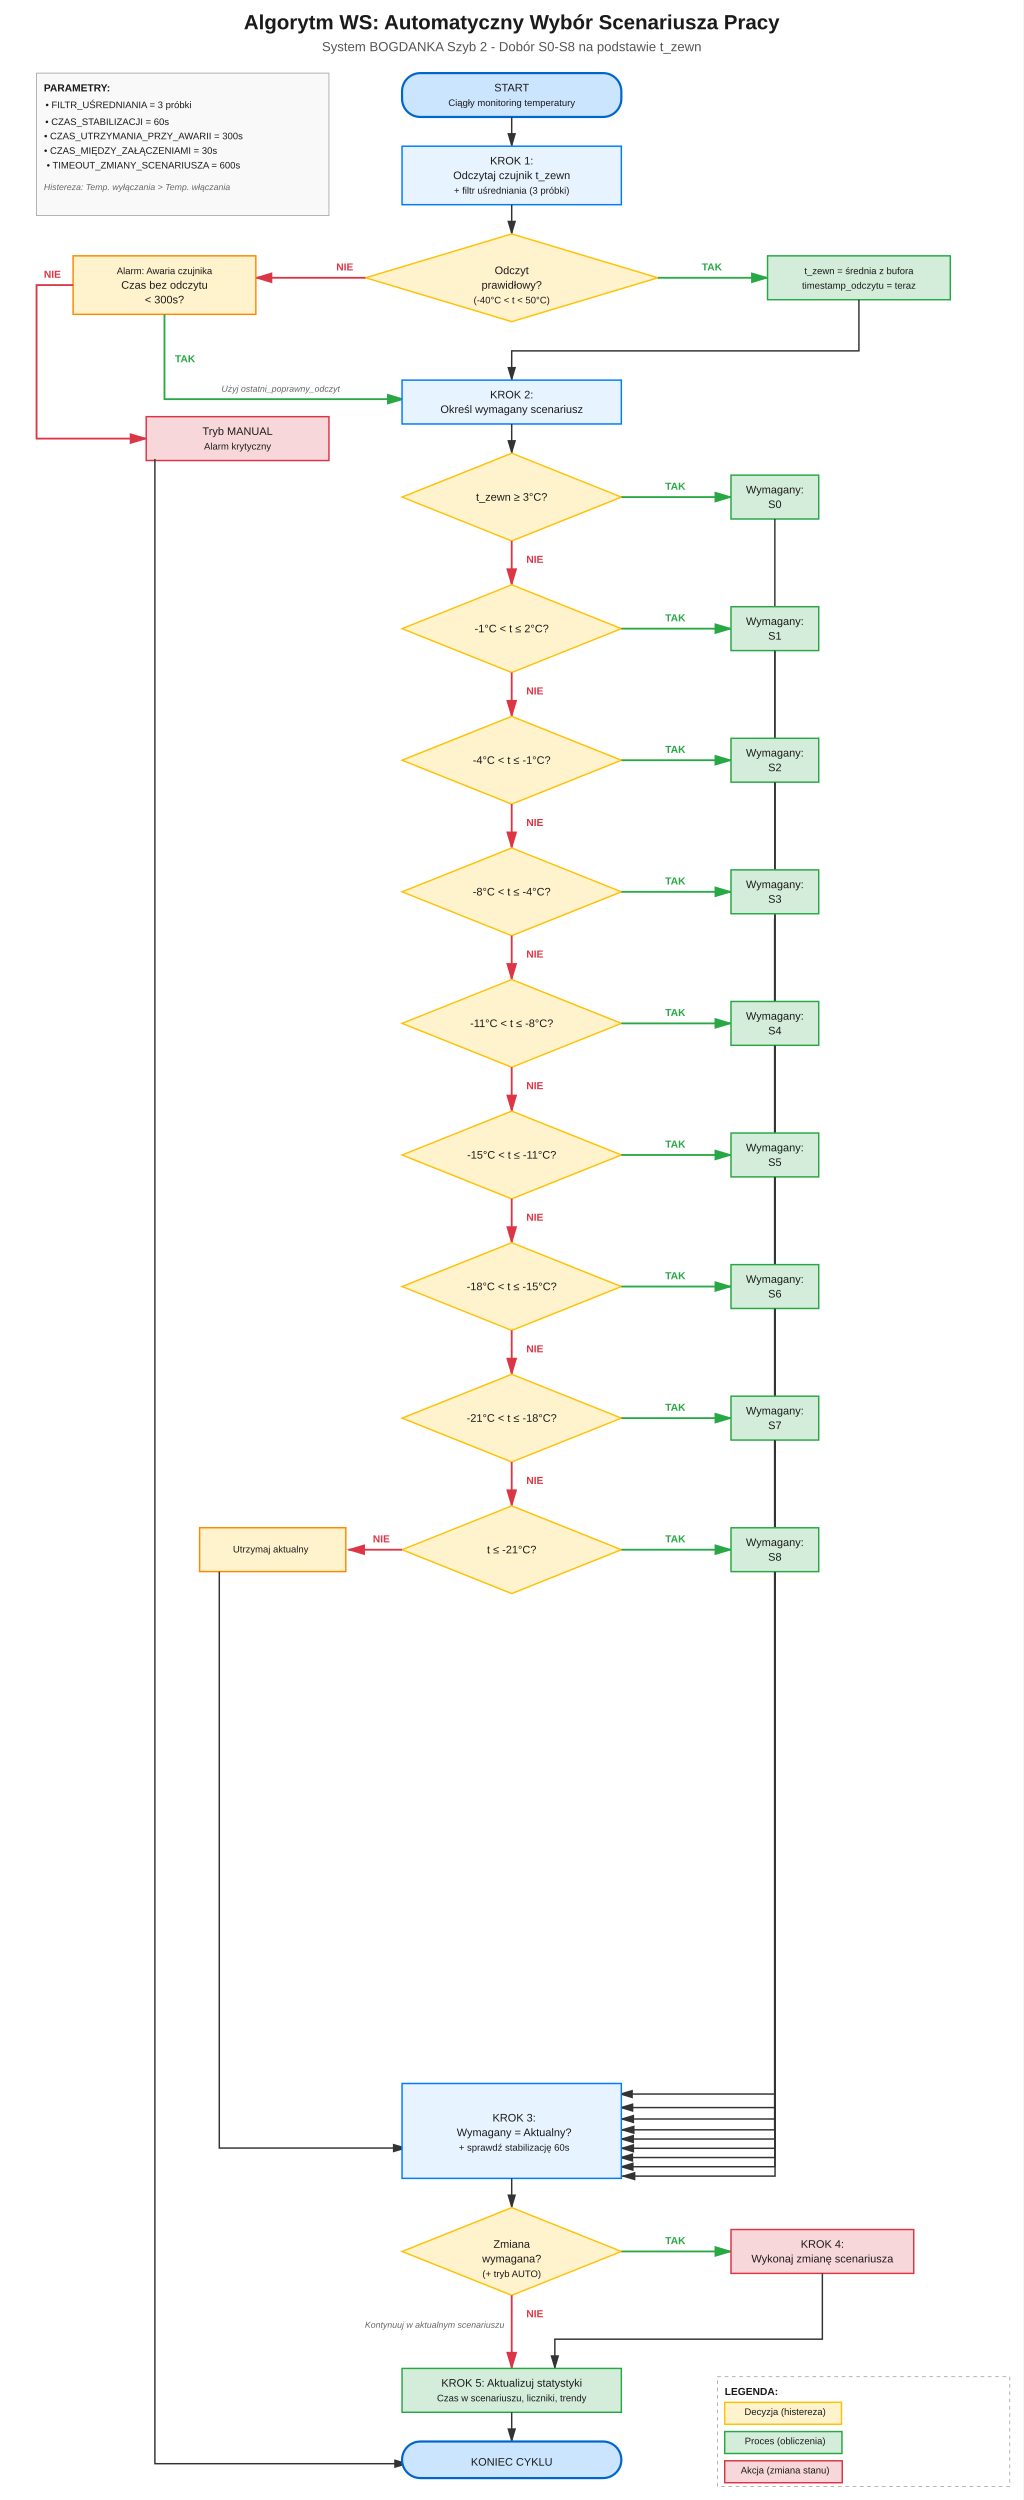
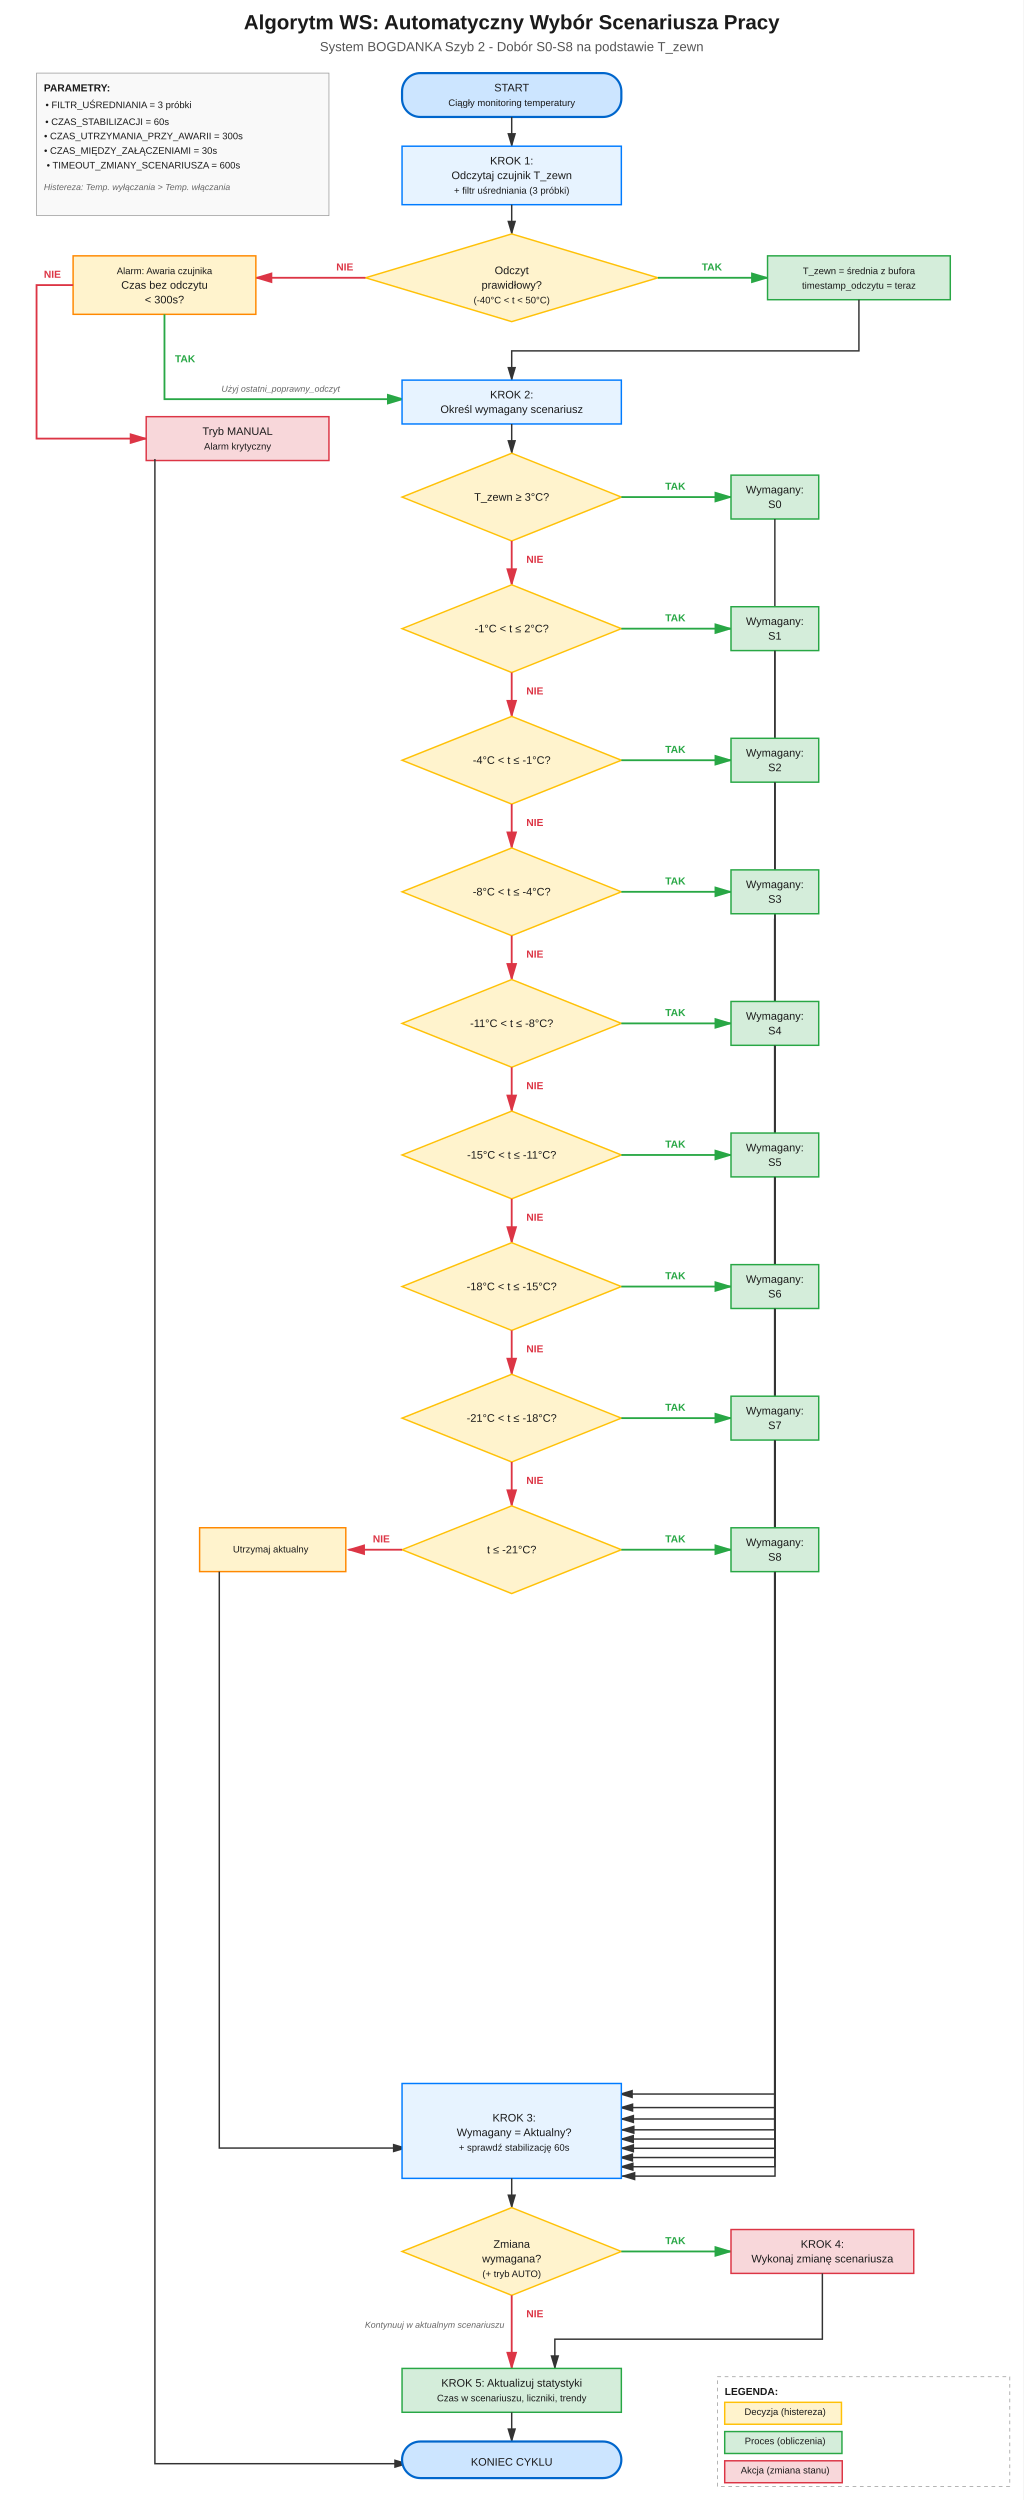
<svg xmlns="http://www.w3.org/2000/svg" viewBox="0 0 1400 3420" width="1400px" height="3420px">
  <defs>
    <marker id="arrowhead" markerWidth="10" markerHeight="10" refX="9" refY="3" orient="auto">
      <polygon points="0 0, 10 3, 0 6" fill="#333" />
    </marker>
    <marker id="arrowhead-yes" markerWidth="10" markerHeight="10" refX="9" refY="3" orient="auto">
      <polygon points="0 0, 10 3, 0 6" fill="#28a745" />
    </marker>
    <marker id="arrowhead-no" markerWidth="10" markerHeight="10" refX="9" refY="3" orient="auto">
      <polygon points="0 0, 10 3, 0 6" fill="#dc3545" />
    </marker>
    <style>
  .title { font-family: Arial, sans-serif; font-size: 28px; font-weight: bold; fill: #1a1a1a; }
  .subtitle { font-family: Arial, sans-serif; font-size: 18px; fill: #555; }
  .box-text { font-family: Arial, sans-serif; font-size: 15px; fill: #1a1a1a; text-anchor: middle; }
  .box-text-small { font-family: Arial, sans-serif; font-size: 13px; fill: #1a1a1a; text-anchor: middle; }
  .box-label { font-family: Arial, sans-serif; font-size: 14px; font-weight: bold; fill: #1a1a1a; }
  .decision { fill: #fff3cd; stroke: #ffc107; stroke-width: 2; }
  .process { fill: #d4edda; stroke: #28a745; stroke-width: 2; }
  .start-end { fill: #cce5ff; stroke: #0066cc; stroke-width: 3; rx: 25; }
  .action { fill: #f8d7da; stroke: #dc3545; stroke-width: 2; }
  .data { fill: #e7f3ff; stroke: #007bff; stroke-width: 2; }
  .warning { fill: #fff3cd; stroke: #ff8800; stroke-width: 2; }
  .arrow { stroke: #333; stroke-width: 2; fill: none; marker-end: url(#arrowhead); }
  .arrow-yes { stroke: #28a745; stroke-width: 2.5; fill: none; marker-end: url(#arrowhead-yes); }
  .arrow-no { stroke: #dc3545; stroke-width: 2.5; fill: none; marker-end: url(#arrowhead-no); }
  .label { font-family: Arial, sans-serif; font-size: 14px; font-weight: bold; fill: #28a745; }
  .label-no { font-family: Arial, sans-serif; font-size: 14px; font-weight: bold; fill: #dc3545; }
  .note { font-family: Arial, sans-serif; font-size: 12px; fill: #666; font-style: italic; }
    </style>
  </defs>
  <rect x="0" y="0" width="1400" height="3420" fill="white" />
  <text x="700" y="40" class="title" text-anchor="middle" style="white-space: pre;">Algorytm WS: Automatyczny Wybór Scenariusza Pracy</text>
-   <text x="700" y="70" class="subtitle" text-anchor="middle" style="white-space: pre;">System BOGDANKA Szyb 2 - Dobór S0-S8 na podstawie t_zewn</text>
+   <text x="700" y="70" class="subtitle" text-anchor="middle" style="white-space: pre;">System BOGDANKA Szyb 2 - Dobór S0-S8 na podstawie T_zewn</text>
  <rect x="550" y="100" width="300" height="60" class="start-end" />
  <text x="700" y="125" class="box-text" style="white-space: pre;">START</text>
  <text x="700" y="145" class="box-text-small" style="white-space: pre;">Ciągły monitoring temperatury</text>
  <path d="M 700 160 L 700 200" class="arrow" />
  <rect x="550" y="200" width="300" height="80" class="data" />
  <text x="700" y="225" class="box-text" style="white-space: pre;">KROK 1:</text>
-   <text x="700" y="245" class="box-text" style="white-space: pre;">Odczytaj czujnik t_zewn</text>
+   <text x="700" y="245" class="box-text" style="white-space: pre;">Odczytaj czujnik T_zewn</text>
  <text x="700" y="265" class="box-text-small" style="white-space: pre;">+ filtr uśredniania (3 próbki)</text>
  <path d="M 700 280 L 700 320" class="arrow" />
  <path d="M 700 320 L 900 380 L 700 440 L 500 380 Z" class="decision" />
  <text x="700" y="375" class="box-text" style="white-space: pre;">Odczyt</text>
  <text x="700" y="395" class="box-text" style="white-space: pre;">prawidłowy?</text>
  <text x="700" y="415" class="box-text-small" style="white-space: pre;">(-40°C &lt; t &lt; 50°C)</text>
  <path d="M 900 380 L 1050 380" class="arrow-yes" />
  <text x="960" y="370" class="label" style="white-space: pre;">TAK</text>
  <rect x="1050" y="350" width="250" height="60" class="process" />
-   <text x="1175" y="375" class="box-text-small" style="white-space: pre;">t_zewn = średnia z bufora</text>
+   <text x="1175" y="375" class="box-text-small" style="white-space: pre;">T_zewn = średnia z bufora</text>
  <text x="1175" y="395" class="box-text-small" style="white-space: pre;">timestamp_odczytu = teraz</text>
  <path d="M 1175 410 L 1175 480 L 700 480 L 700 520" class="arrow" />
  <path d="M 500 380 L 350 380" class="arrow-no" />
  <text x="460" y="370" class="label-no" style="white-space: pre;">NIE</text>
  <rect x="100" y="350" width="250" height="80" class="warning" />
  <text x="225" y="375" class="box-text-small" style="white-space: pre;">Alarm: Awaria czujnika</text>
  <text x="225" y="395" class="box-text" style="white-space: pre;">Czas bez odczytu</text>
  <text x="225" y="415" class="box-text" style="white-space: pre;">&lt; 300s?</text>
  <path d="M 225 430 L 225 546.061 L 551.903 546.061" class="arrow-yes" style="" />
  <text x="239.319" y="495.595" class="label" style="white-space: pre; font-size: 14px;">TAK</text>
  <text x="302.918" y="535.944" class="note" style="white-space: pre; font-size: 12px;">Użyj ostatni_poprawny_odczyt</text>
  <path d="M 100 390 L 50 390 L 50 600 L 200 600" class="arrow-no" />
  <text x="60" y="380" class="label-no" style="white-space: pre;">NIE</text>
  <rect x="200" y="570" width="250" height="60" class="action" />
  <text x="325" y="595" class="box-text" style="white-space: pre;">Tryb MANUAL</text>
  <text x="325" y="615" class="box-text-small" style="white-space: pre;">Alarm krytyczny</text>
  <path d="M 211.894 627.897 L 211.894 3370.33 L 557.311 3370.33" class="arrow" style="" />
  <rect x="550" y="520" width="300" height="60" class="data" />
  <text x="700" y="545" class="box-text" style="white-space: pre;">KROK 2:</text>
  <text x="700" y="565" class="box-text" style="white-space: pre;">Określ wymagany scenariusz</text>
  <path d="M 700 580 L 700 620" class="arrow" />
  <path d="M 700 620 L 850 680 L 700 740 L 550 680 Z" class="decision" />
-   <text x="700" y="685" class="box-text" style="white-space: pre;">t_zewn ≥ 3°C?</text>
+   <text x="700" y="685" class="box-text" style="white-space: pre;">T_zewn ≥ 3°C?</text>
  <path d="M 850 680 L 1000 680" class="arrow-yes" />
  <text x="910" y="670" class="label" style="white-space: pre;">TAK</text>
  <rect x="1000" y="650" width="120" height="60" class="process" />
  <text x="1060" y="675" class="box-text" style="white-space: pre;">Wymagany:</text>
  <text x="1060" y="695" class="box-text" style="white-space: pre;">S0</text>
  <path d="M 1060 710 L 1060 2898.8 L 849.444 2898.8" class="arrow" style="" />
  <path d="M 700 740 L 700 800" class="arrow-no" />
  <text x="720" y="770" class="label-no" style="white-space: pre;">NIE</text>
  <path d="M 700 800 L 850 860 L 700 920 L 550 860 Z" class="decision" />
  <text x="700" y="865" class="box-text" style="white-space: pre;">-1°C &lt; t ≤ 2°C?</text>
  <path d="M 850 860 L 1000 860" class="arrow-yes" />
  <text x="910" y="850" class="label" style="white-space: pre;">TAK</text>
  <rect x="1000" y="830" width="120" height="60" class="process" />
  <text x="1060" y="855" class="box-text" style="white-space: pre;">Wymagany:</text>
  <text x="1060" y="875" class="box-text" style="white-space: pre;">S1</text>
  <path d="M 1060 890 L 1060 2883.16 L 848.345 2883.16" class="arrow" style="" />
  <path d="M 700 920 L 700 980" class="arrow-no" />
  <text x="720" y="950" class="label-no" style="white-space: pre;">NIE</text>
  <path d="M 700 980 L 850 1040 L 700 1100 L 550 1040 Z" class="decision" />
  <text x="700" y="1045" class="box-text" style="white-space: pre;">-4°C &lt; t ≤ -1°C?</text>
  <path d="M 850 1040 L 1000 1040" class="arrow-yes" />
  <text x="910" y="1030" class="label" style="white-space: pre;">TAK</text>
  <rect x="1000" y="1010" width="120" height="60" class="process" />
  <text x="1060" y="1035" class="box-text" style="white-space: pre;">Wymagany:</text>
  <text x="1060" y="1055" class="box-text" style="white-space: pre;">S2</text>
  <path d="M 1060 1070 L 1060 2864.65 L 847.725 2864.65" class="arrow" style="" />
  <path d="M 700 1100 L 700 1160" class="arrow-no" />
  <text x="720" y="1130" class="label-no" style="white-space: pre;">NIE</text>
  <path d="M 700 1160 L 850 1220 L 700 1280 L 550 1220 Z" class="decision" />
  <text x="700" y="1225" class="box-text" style="white-space: pre;">-8°C &lt; t ≤ -4°C?</text>
  <path d="M 850 1220 L 1000 1220" class="arrow-yes" />
  <text x="910" y="1210" class="label" style="white-space: pre;">TAK</text>
  <rect x="1000" y="1190" width="120" height="60" class="process" />
  <text x="1060" y="1215" class="box-text" style="white-space: pre;">Wymagany:</text>
  <text x="1060" y="1235" class="box-text" style="white-space: pre;">S3</text>
  <path d="M 1059.65 1256.69 L 1059.65 2913.59 L 850.08 2913.59" class="arrow" style="" />
  <path d="M 700 1280 L 700 1340" class="arrow-no" />
  <text x="720" y="1310" class="label-no" style="white-space: pre;">NIE</text>
  <path d="M 700 1340 L 850 1400 L 700 1460 L 550 1400 Z" class="decision" />
  <text x="700" y="1405" class="box-text" style="white-space: pre;">-11°C &lt; t ≤ -8°C?</text>
  <path d="M 850 1400 L 1000 1400" class="arrow-yes" />
  <text x="910" y="1390" class="label" style="white-space: pre;">TAK</text>
  <rect x="1000" y="1370" width="120" height="60" class="process" />
  <text x="1060" y="1395" class="box-text" style="white-space: pre;">Wymagany:</text>
  <text x="1060" y="1415" class="box-text" style="white-space: pre;">S4</text>
  <path d="M 1060 1430 L 1060 2926.2 L 849.333 2926.2" class="arrow" style="" />
  <path d="M 700 1460 L 700 1520" class="arrow-no" />
  <text x="720" y="1490" class="label-no" style="white-space: pre;">NIE</text>
  <path d="M 700 1520 L 850 1580 L 700 1640 L 550 1580 Z" class="decision" />
  <text x="700" y="1585" class="box-text" style="white-space: pre;">-15°C &lt; t ≤ -11°C?</text>
  <path d="M 850 1580 L 1000 1580" class="arrow-yes" />
  <text x="910" y="1570" class="label" style="white-space: pre;">TAK</text>
  <rect x="1000" y="1550" width="120" height="60" class="process" />
  <text x="1060" y="1575" class="box-text" style="white-space: pre;">Wymagany:</text>
  <text x="1060" y="1595" class="box-text" style="white-space: pre;">S5</text>
  <path d="M 1060 1610 L 1060 2938.87 L 849.43 2938.87" class="arrow" style="" />
  <path d="M 700 1640 L 700 1700" class="arrow-no" />
  <text x="720" y="1670" class="label-no" style="white-space: pre;">NIE</text>
  <path d="M 700 1700 L 850 1760 L 700 1820 L 550 1760 Z" class="decision" />
  <text x="700" y="1765" class="box-text" style="white-space: pre;">-18°C &lt; t ≤ -15°C?</text>
  <path d="M 850 1760 L 1000 1760" class="arrow-yes" />
  <text x="910" y="1750" class="label" style="white-space: pre;">TAK</text>
  <rect x="1000" y="1730" width="120" height="60" class="process" />
  <text x="1060" y="1755" class="box-text" style="white-space: pre;">Wymagany:</text>
  <text x="1060" y="1775" class="box-text" style="white-space: pre;">S6</text>
  <path d="M 1060 1790 L 1060 2951.5 L 848.136 2951.5" class="arrow" style="" />
  <path d="M 700 1820 L 700 1880" class="arrow-no" />
  <text x="720" y="1850" class="label-no" style="white-space: pre;">NIE</text>
  <path d="M 700 1880 L 850 1940 L 700 2000 L 550 1940 Z" class="decision" />
  <text x="700" y="1945" class="box-text" style="white-space: pre;">-21°C &lt; t ≤ -18°C?</text>
  <path d="M 850 1940 L 1000 1940" class="arrow-yes" />
  <text x="910" y="1930" class="label" style="white-space: pre;">TAK</text>
  <rect x="1000" y="1910" width="120" height="60" class="process" />
  <text x="1060" y="1935" class="box-text" style="white-space: pre;">Wymagany:</text>
  <text x="1060" y="1955" class="box-text" style="white-space: pre;">S7</text>
  <path d="M 1060 1970 L 1060 2964.08 L 848.745 2964.08" class="arrow" style="" />
  <path d="M 700 2000 L 700 2060" class="arrow-no" />
  <text x="720" y="2030" class="label-no" style="white-space: pre;">NIE</text>
  <path d="M 700 2060 L 850 2120 L 700 2180 L 550 2120 Z" class="decision" />
  <text x="700" y="2125" class="box-text" style="white-space: pre;">t ≤ -21°C?</text>
  <path d="M 850 2120 L 1000 2120" class="arrow-yes" />
  <text x="910" y="2110" class="label" style="white-space: pre;">TAK</text>
  <rect x="1000" y="2090" width="120" height="60" class="process" />
  <text x="1060" y="2115" class="box-text" style="white-space: pre;">Wymagany:</text>
  <text x="1060" y="2135" class="box-text" style="white-space: pre;">S8</text>
  <path d="M 1060.25 2150.25 L 1060.25 2976.92 L 851.179 2976.92" class="arrow" style="" />
  <path d="M 550 2120 L 476.755 2120" class="arrow-no" style="" />
  <text x="510" y="2110" class="label-no" style="white-space: pre;">NIE</text>
  <rect x="273.056" y="2089.95" width="200" height="60" class="warning" />
  <text x="370.282" y="2123.76" class="box-text-small" style="white-space: pre; font-size: 13px;">Utrzymaj aktualny</text>
  <path d="M 300 2150 L 300 2938.55 L 555.478 2938.55" class="arrow" style="" />
  <rect x="550" y="2850.22" width="300" height="129.784" class="data" style="" />
  <text x="703.335" y="2902.22" class="box-text" style="white-space: pre; font-size: 15px;">KROK 3:</text>
  <text x="703.335" y="2922.22" class="box-text" style="white-space: pre; font-size: 15px;">Wymagany = Aktualny?</text>
  <text x="703.335" y="2942.22" class="box-text-small" style="white-space: pre; font-size: 13px;">+ sprawdź stabilizację 60s</text>
  <path d="M 700 2980 L 700 3020" class="arrow" />
  <path d="M 700 3020 L 850 3080 L 700 3140 L 550 3080 Z" class="decision" />
  <text x="700" y="3075" class="box-text" style="white-space: pre;">Zmiana</text>
  <text x="700" y="3095" class="box-text" style="white-space: pre;">wymagana?</text>
  <text x="700" y="3115" class="box-text-small" style="white-space: pre;">(+ tryb AUTO)</text>
  <path d="M 850 3080 L 1000 3080" class="arrow-yes" />
  <text x="910" y="3070" class="label" style="white-space: pre;">TAK</text>
  <rect x="1000" y="3050" width="250" height="60" class="action" />
  <text x="1125" y="3075" class="box-text" style="white-space: pre;">KROK 4:</text>
  <text x="1125" y="3095" class="box-text" style="white-space: pre;">Wykonaj zmianę scenariusza</text>
  <path d="M 1125 3110 L 1125 3200 L 759.019 3200 L 759.019 3240" class="arrow" style="" />
  <path d="M 700 3140 L 700 3239.88" class="arrow-no" style="" />
  <text x="720" y="3170" class="label-no" style="white-space: pre;">NIE</text>
  <text x="499.183" y="3184.47" class="note" style="white-space: pre; font-size: 12px;">Kontynuuj w aktualnym scenariuszu</text>
  <rect x="550" y="3240" width="300" height="60" class="process" />
  <text x="700" y="3265" class="box-text" style="white-space: pre;">KROK 5: Aktualizuj statystyki</text>
  <text x="700" y="3285" class="box-text-small" style="white-space: pre;">Czas w scenariuszu, liczniki, trendy</text>
  <path d="M 700 3300 L 700 3340" class="arrow" />
  <rect x="550" y="3340" width="300" height="50" class="start-end" />
  <text x="700" y="3373" class="box-text" style="white-space: pre;">KONIEC CYKLU</text>
  <rect x="981.396" y="3251.37" width="400" height="150" fill="none" stroke="#999" stroke-width="1" stroke-dasharray="5,5" />
  <text x="991.396" y="3276.37" class="box-label" style="white-space: pre; font-size: 14px;">LEGENDA:</text>
  <rect x="991.396" y="3286.37" width="159.72" height="30" class="decision" style="" />
  <text x="1074.04" y="3303.69" class="box-text-small" text-anchor="start" style="white-space: pre; font-size: 13px;">Decyzja (histereza)</text>
  <rect x="991.396" y="3326.37" width="160.401" height="30" class="process" style="" />
  <text x="1074.04" y="3343.69" class="box-text-small" text-anchor="start" style="white-space: pre; font-size: 13px;">Proces (obliczenia)</text>
  <rect x="991.396" y="3366.37" width="160.814" height="30" class="action" style="" />
  <text x="1074.04" y="3383.69" class="box-text-small" text-anchor="start" style="white-space: pre; font-size: 13px;">Akcja (zmiana stanu)</text>
  <rect x="50" y="100" width="400" height="195" fill="#f9f9f9" stroke="#999" stroke-width="1" />
  <text x="60" y="125" class="box-label" style="white-space: pre;">PARAMETRY:</text>
  <text x="162.095" y="147.897" class="box-text-small" text-anchor="start" style="white-space: pre; font-size: 13px;">• FILTR_UŚREDNIANIA = 3 próbki</text>
  <text x="146.599" y="171.009" class="box-text-small" text-anchor="start" style="white-space: pre; font-size: 13px;">• CZAS_STABILIZACJI = 60s</text>
  <text x="196.219" y="190.507" class="box-text-small" text-anchor="start" style="white-space: pre; font-size: 13px;">• CZAS_UTRZYMANIA_PRZY_AWARII = 300s</text>
  <text x="178.64" y="210.507" class="box-text-small" text-anchor="start" style="white-space: pre; font-size: 13px;">• CZAS_MIĘDZY_ZAŁĄCZENIAMI = 30s</text>
  <text x="196.219" y="230.507" class="box-text-small" text-anchor="start" style="white-space: pre; font-size: 13px;">• TIMEOUT_ZMIANY_SCENARIUSZA = 600s</text>
  <text x="60" y="260" class="note" style="white-space: pre;">Histereza: Temp. wyłączania &gt; Temp. włączania</text>
</svg>
